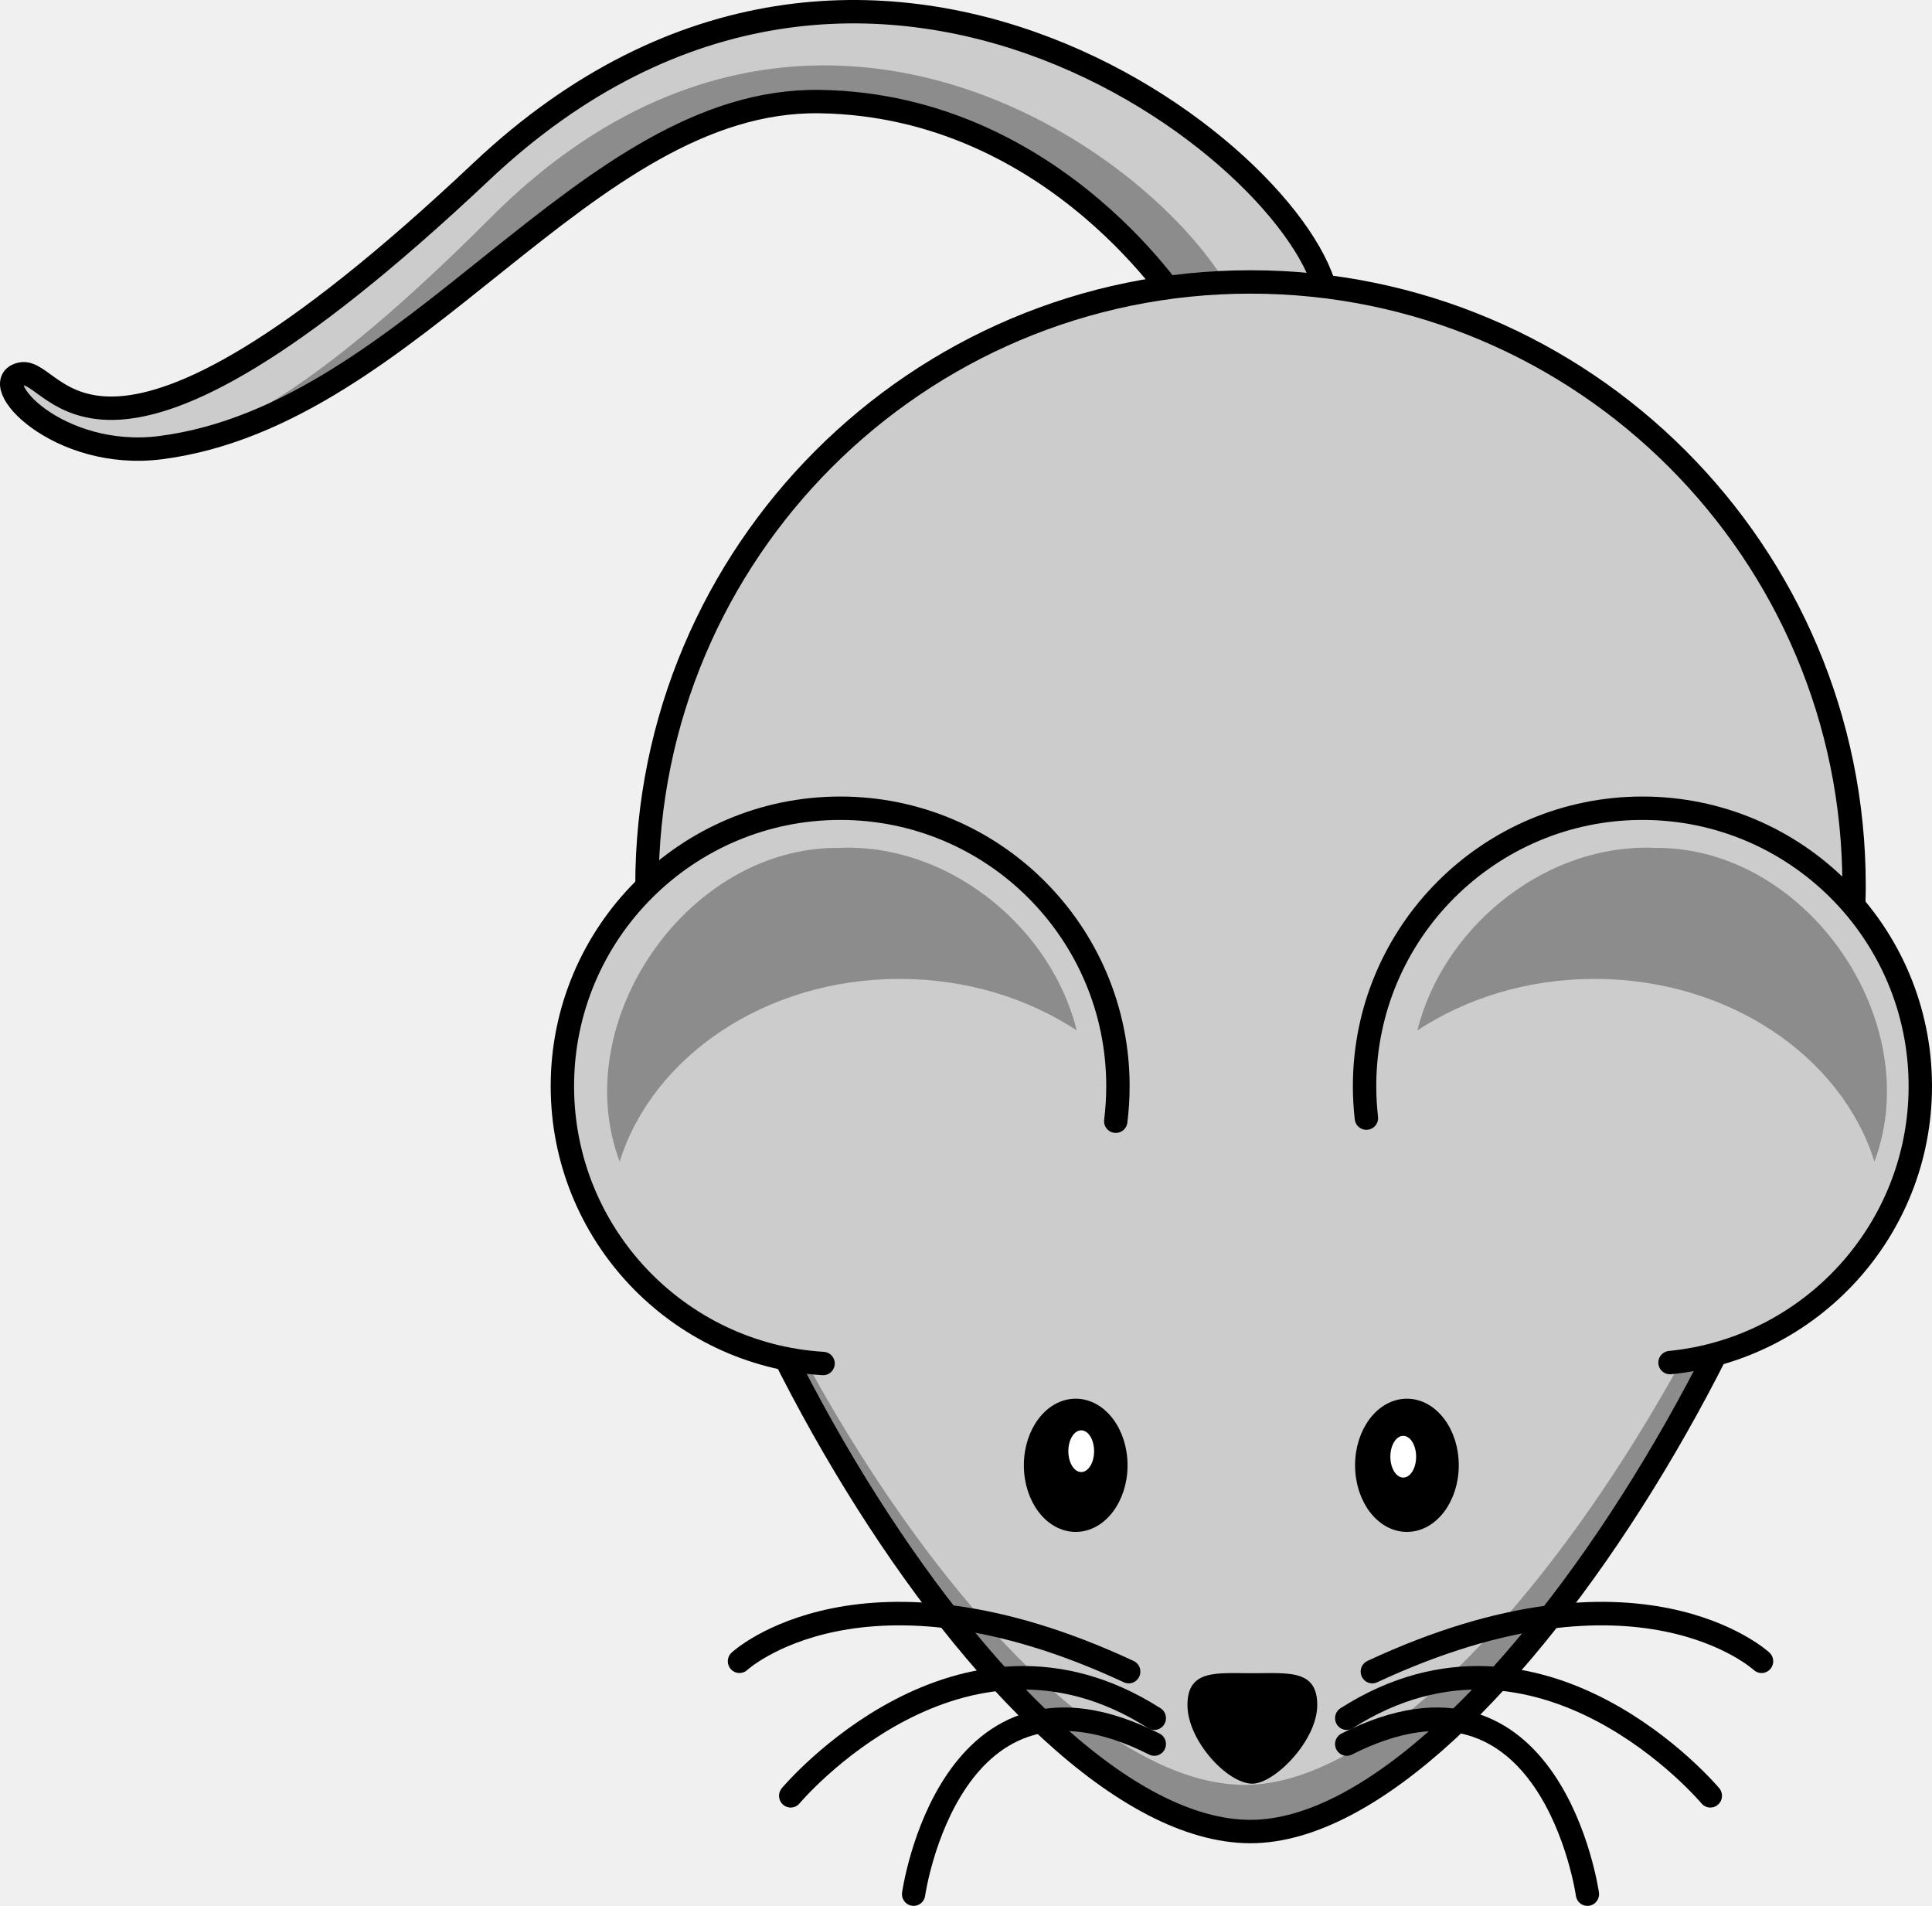
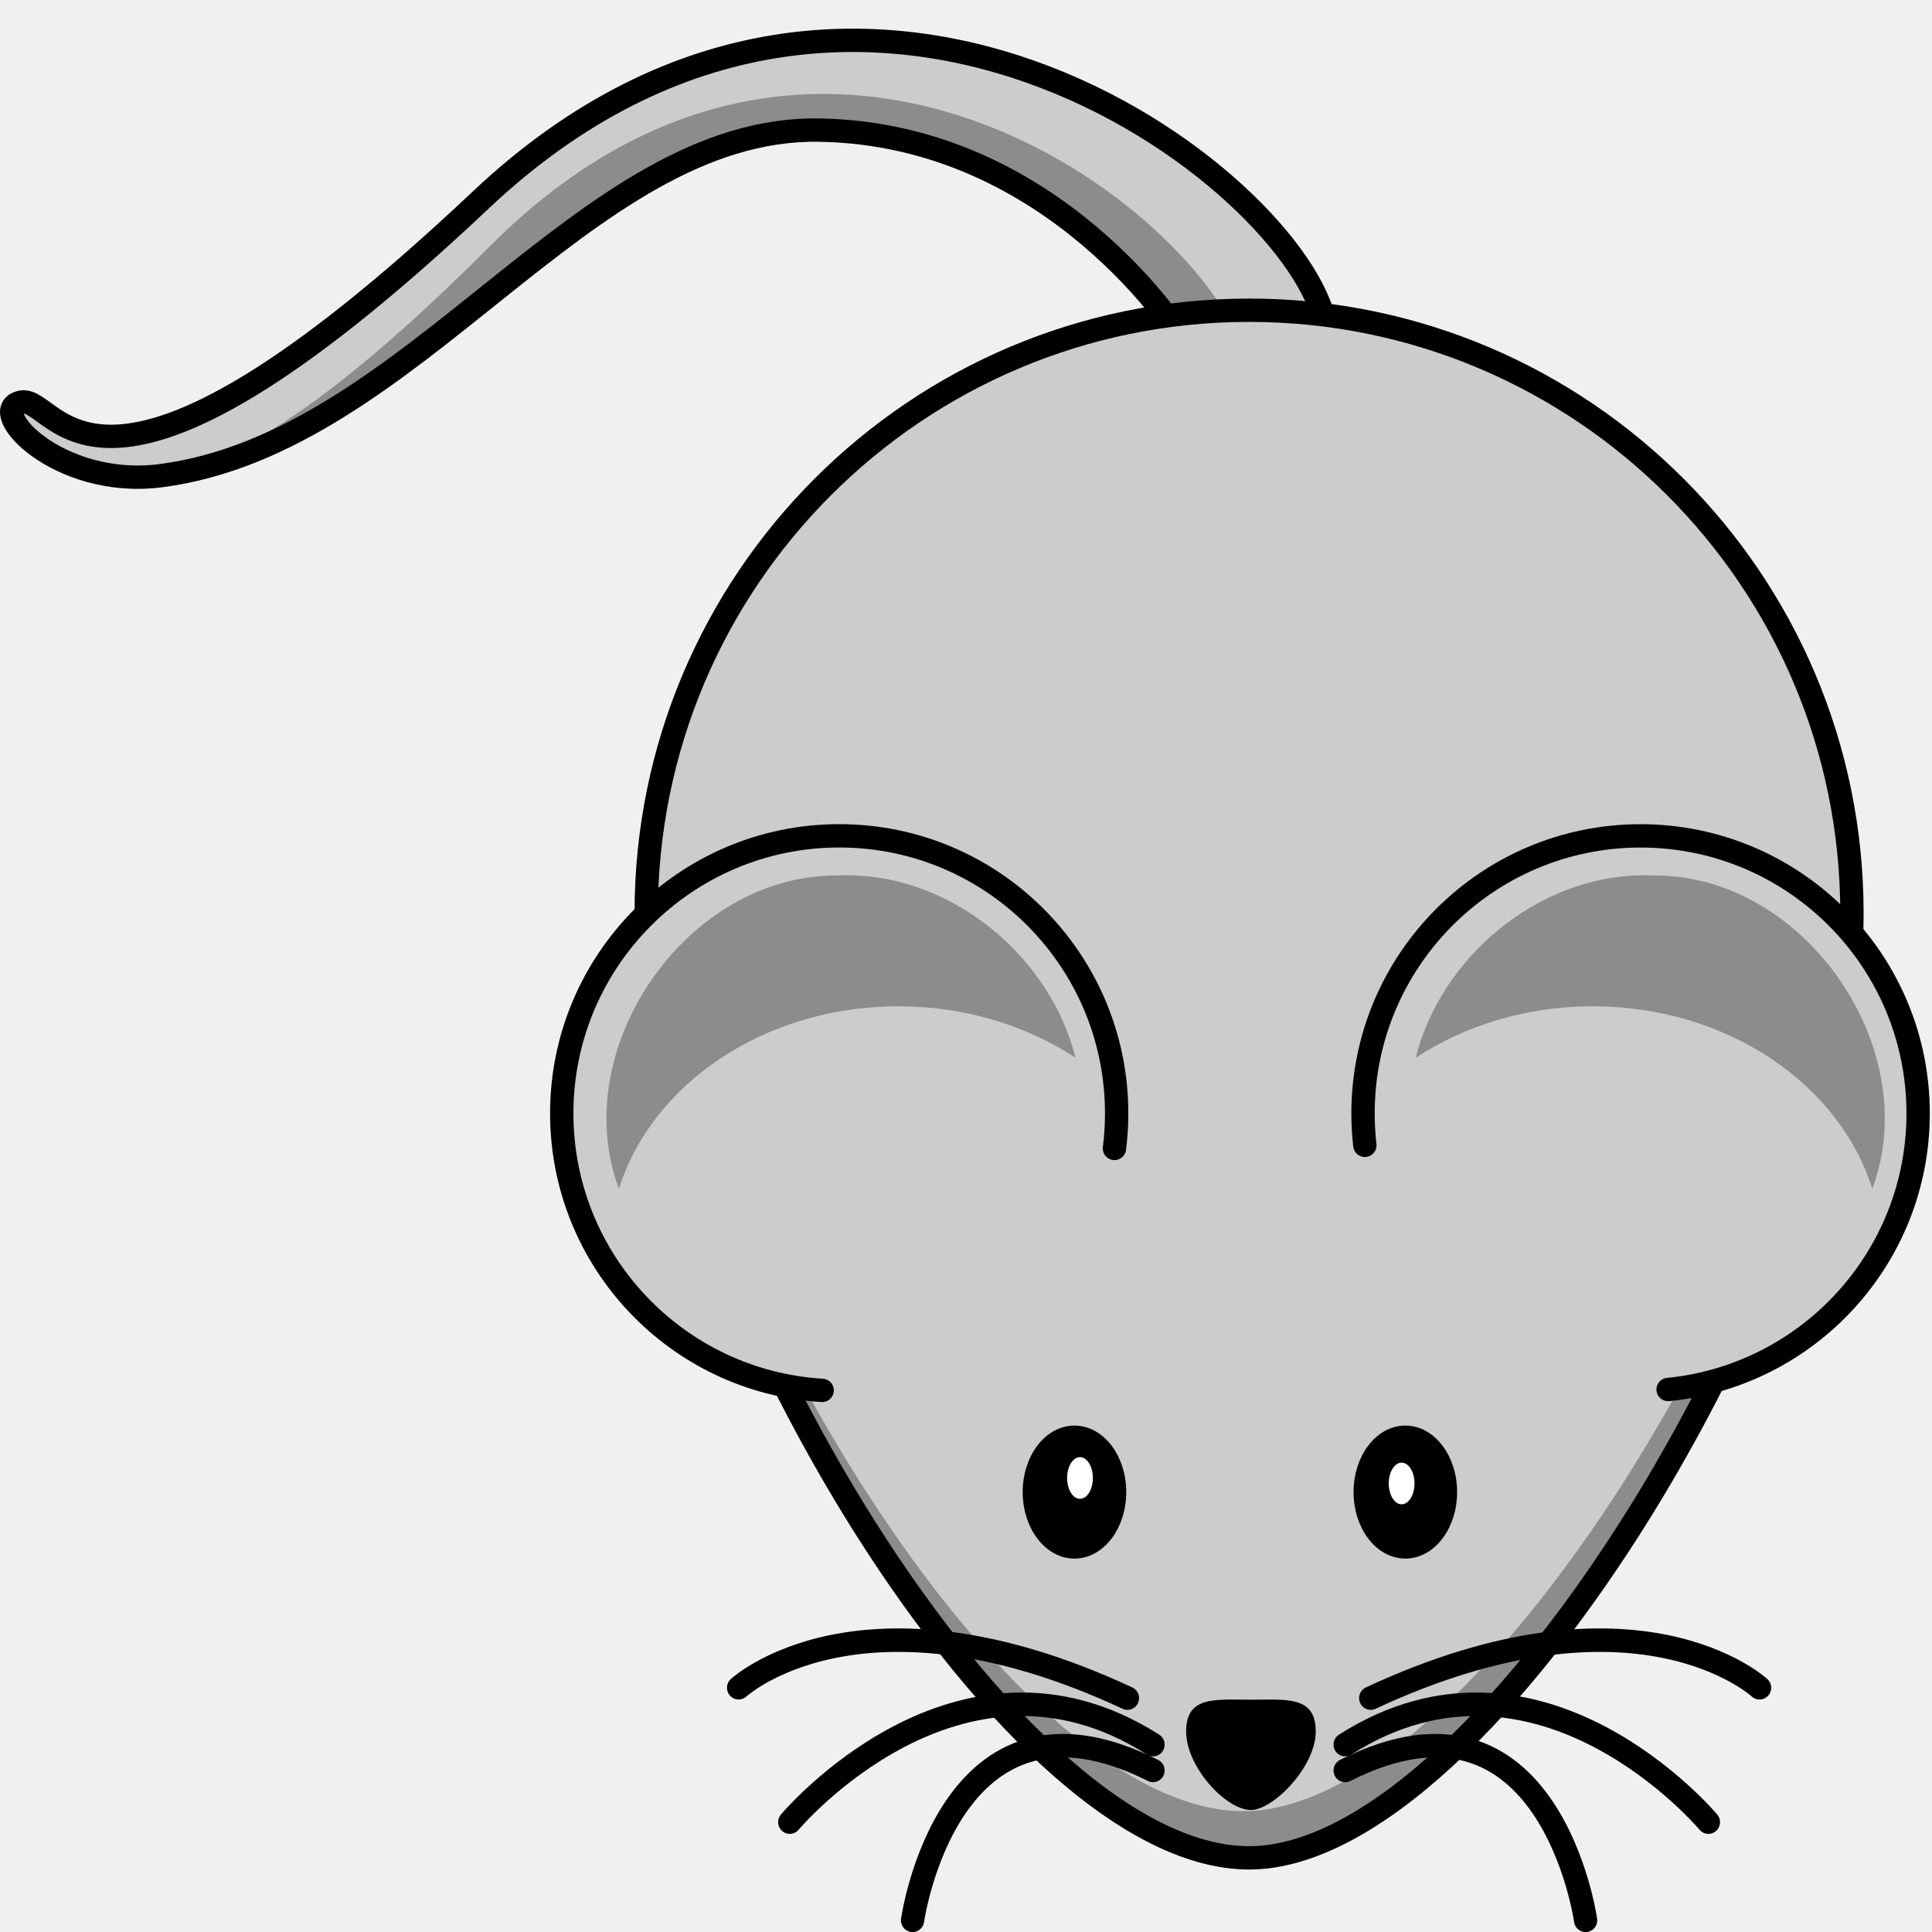
- <svg xmlns="http://www.w3.org/2000/svg" version="1.0" width="330.479" height="325.951" id="svg2">
+ <svg xmlns="http://www.w3.org/2000/svg" version="1.0" width="50" height="50" id="svg2">
  <defs id="defs4" />
-   <path d="M 227.127,51.998 C 225.239,28.706 149.066,-33.617 82.337,29.335 C 15.608,92.287 9.942,62.7 3.647,63.959 C -2.648,65.218 9.913,78.852 27.569,76.549 C 71.006,70.884 99.964,16.745 140.253,17.374 C 180.851,18.009 202.576,53.257 202.576,53.257 L 227.127,51.998 z" id="path3264" style="fill:#cccccc;fill-opacity:1;fill-rule:evenodd;stroke:#000000;stroke-width:4;stroke-linecap:butt;stroke-linejoin:miter;stroke-miterlimit:4;stroke-dasharray:none;stroke-opacity:1" />
-   <path d="M 140.188,11.188 C 122.133,11.396 102.598,18.507 83.906,37.25 C 66.697,54.507 54.027,64.418 44.562,69.875 L 44.562,71.812 C 79.09,57.164 105.448,16.831 140.25,17.375 C 180.848,18.009 202.562,53.25 202.562,53.25 L 212,52.781 C 204.717,36.291 175.215,10.783 140.188,11.188 z" id="path2407" style="fill:#000000;fill-opacity:0.314;fill-rule:evenodd;stroke:none;stroke-width:4;stroke-linecap:butt;stroke-linejoin:miter;stroke-miterlimit:4;stroke-dasharray:none;stroke-opacity:1" />
-   <path d="M 317.149,151.462 C 317.149,208.452 255.331,313.249 213.907,313.249 C 171.322,313.249 110.666,208.452 110.666,151.462 C 110.666,94.473 156.918,48.221 213.907,48.221 C 270.896,48.221 317.149,94.473 317.149,151.462 z" id="path2383" style="fill:#cccccc;fill-opacity:1;fill-rule:nonzero;stroke:#000000;stroke-width:4;stroke-linecap:round;stroke-linejoin:miter;stroke-miterlimit:4;stroke-dasharray:none;stroke-opacity:1" />
-   <path d="M 315.761,134.607 C 316.009,137.526 316.136,140.468 316.136,143.451 C 316.136,200.44 254.341,305.264 212.917,305.264 C 174.077,305.264 120.186,218.084 111.011,159.514 C 116.122,217.761 173.269,313.264 213.917,313.264 C 255.341,313.264 317.136,208.44 317.136,151.451 C 317.136,145.712 316.663,140.092 315.761,134.607 z" id="path3397" style="fill:#000000;fill-opacity:0.314;fill-rule:nonzero;stroke:none;stroke-width:4;stroke-linecap:round;stroke-linejoin:miter;stroke-miterlimit:4;stroke-dasharray:none;stroke-opacity:1" />
-   <path d="M 285.667,233.045 C 309.697,230.68 328.479,210.412 328.479,185.764 C 328.479,159.528 307.184,138.232 280.948,138.232 C 254.712,138.232 233.417,159.528 233.417,185.764 C 233.417,187.608 233.525,189.443 233.729,191.232" id="path2386" style="fill:#cccccc;fill-opacity:1;fill-rule:nonzero;stroke:#000000;stroke-width:4;stroke-linecap:round;stroke-linejoin:miter;stroke-miterlimit:4;stroke-dasharray:none;stroke-opacity:1" />
-   <path d="M 190.854,191.764 C 191.101,189.802 191.229,187.792 191.229,185.764 C 191.229,159.528 169.965,138.232 143.729,138.232 C 117.494,138.232 96.198,159.528 96.198,185.764 C 96.198,211.02 115.913,231.692 140.792,233.201" id="path2388" style="fill:#cccccc;fill-opacity:1;fill-rule:nonzero;stroke:#000000;stroke-width:4;stroke-linecap:round;stroke-linejoin:miter;stroke-miterlimit:4;stroke-dasharray:none;stroke-opacity:1" />
-   <path d="M 225.322,291.604 C 225.322,297.731 217.987,305.066 214.222,305.066 C 209.984,305.066 203.122,297.731 203.122,291.604 C 203.122,285.477 208.095,286.172 214.222,286.172 C 220.349,286.172 225.322,285.477 225.322,291.604 z" id="path2390" style="fill:#000000;fill-opacity:1;fill-rule:nonzero;stroke:none;stroke-width:2;stroke-linecap:round;stroke-linejoin:miter;stroke-miterlimit:4;stroke-opacity:1" />
-   <path d="M 191.874,250.612 C 191.876,256.351 188.352,261.004 184.005,261.004 C 179.658,261.004 176.134,256.351 176.136,250.612 C 176.134,244.874 179.658,240.22 184.005,240.22 C 188.352,240.22 191.876,244.874 191.874,250.612 z" id="path2397" style="fill:#000000;fill-opacity:1;fill-rule:nonzero;stroke:#000000;stroke-width:2;stroke-linecap:round;stroke-linejoin:miter;stroke-miterlimit:4;stroke-dasharray:none;stroke-opacity:1" />
-   <path d="M 248.531,250.612 C 248.533,256.351 245.009,261.004 240.662,261.004 C 236.315,261.004 232.791,256.351 232.793,250.612 C 232.791,244.874 236.315,240.22 240.662,240.22 C 245.009,240.22 248.533,244.874 248.531,250.612 z" id="path2399" style="fill:#000000;fill-opacity:1;fill-rule:nonzero;stroke:#000000;stroke-width:2;stroke-linecap:round;stroke-linejoin:miter;stroke-miterlimit:4;stroke-dasharray:none;stroke-opacity:1" />
-   <path d="M 187.152,248.197 C 187.153,250.167 186.167,251.764 184.949,251.764 C 183.732,251.764 182.745,250.167 182.746,248.197 C 182.745,246.227 183.732,244.629 184.949,244.629 C 186.167,244.629 187.153,246.227 187.152,248.197 L 187.152,248.197 z" id="path2401" style="fill:#ffffff;fill-opacity:1;fill-rule:nonzero;stroke:none;stroke-width:2;stroke-linecap:round;stroke-linejoin:miter;stroke-miterlimit:4;stroke-dasharray:none;stroke-opacity:1" />
-   <path d="M 242.236,249.141 C 242.236,251.111 241.25,252.708 240.032,252.708 C 238.815,252.708 237.828,251.111 237.829,249.141 C 237.828,247.171 238.815,245.574 240.032,245.574 C 241.25,245.574 242.236,247.171 242.236,249.141 L 242.236,249.141 z" id="path2403" style="fill:#ffffff;fill-opacity:1;fill-rule:nonzero;stroke:none;stroke-width:2;stroke-linecap:round;stroke-linejoin:miter;stroke-miterlimit:4;stroke-dasharray:none;stroke-opacity:1" />
-   <path d="M 281.073,144.982 C 263.244,145.233 246.716,159.077 242.448,176.232 C 250.829,170.719 261.346,167.42 272.761,167.42 C 295.701,167.42 315.002,180.691 320.636,198.67 C 329.608,174.713 309.074,144.808 283.136,145.014 C 282.445,144.982 281.76,144.973 281.073,144.982 z" id="path2427" style="fill:#000000;fill-opacity:0.314;fill-rule:nonzero;stroke:none;stroke-width:2;stroke-linecap:round;stroke-linejoin:miter;stroke-miterlimit:4;stroke-dasharray:none;stroke-opacity:1" />
-   <g transform="matrix(1.39174,0,0,1.405821,-239.2465,-659.8846)" id="g3221" style="stroke:#000000;stroke-width:2.86;stroke-linecap:round;stroke-miterlimit:4;stroke-dasharray:none;stroke-opacity:1">
-     <path d="M 340.571,672.761 C 373.306,657.652 388.415,671.502 388.415,671.502" id="path2445" style="fill:none;fill-opacity:0.75;fill-rule:evenodd;stroke:#000000;stroke-width:2.86;stroke-linecap:round;stroke-linejoin:miter;stroke-miterlimit:4;stroke-dasharray:none;stroke-opacity:1" />
-     <path d="M 337.424,678.426 C 361.345,663.318 382.12,687.869 382.12,687.869" id="path2447" style="fill:none;fill-opacity:0.75;fill-rule:evenodd;stroke:#000000;stroke-width:2.86;stroke-linecap:round;stroke-linejoin:miter;stroke-miterlimit:4;stroke-dasharray:none;stroke-opacity:1" />
-     <path d="M 337.424,681.574 C 362.604,668.984 367.011,699.83 367.011,699.83" id="path2449" style="fill:none;fill-opacity:0.75;fill-rule:evenodd;stroke:#000000;stroke-width:2.86;stroke-linecap:round;stroke-linejoin:miter;stroke-miterlimit:4;stroke-dasharray:none;stroke-opacity:1" />
+   <path d="M 34.324,8.6 C 34.039,5.08 22.527,-4.339 12.443,5.175 2.359,14.688 1.502,10.217 0.551,10.407 -0.4,10.597 1.498,12.658 4.166,12.31 10.731,11.454 15.107,3.272 21.195,3.367 c 6.135,0.096 9.418,5.423 9.418,5.423 l 3.71,-0.19 z" id="path3264" style="fill:#cccccc;fill-opacity:1;fill-rule:evenodd;stroke:#000000;stroke-width:0.604;stroke-linecap:butt;stroke-linejoin:miter;stroke-miterlimit:4;stroke-opacity:1;stroke-dasharray:none" />
+   <path d="M 21.185,2.432 C 18.457,2.464 15.505,3.538 12.68,6.371 10.079,8.979 8.165,10.477 6.734,11.301 l 0,0.293 C 11.952,9.38 15.936,3.285 21.195,3.367 c 6.135,0.096 9.417,5.422 9.417,5.422 l 1.426,-0.071 C 30.937,6.226 26.479,2.371 21.185,2.432 z" id="path2407" style="fill:#000000;fill-opacity:0.314;fill-rule:evenodd;stroke:none" />
+   <path d="m 47.928,23.631 c 0,8.612 -9.342,24.45 -15.602,24.45 -6.436,0 -15.602,-15.837 -15.602,-24.45 0,-8.612 6.99,-15.602 15.602,-15.602 8.612,0 15.602,6.99 15.602,15.602 z" id="path2383" style="fill:#cccccc;fill-opacity:1;fill-rule:nonzero;stroke:#000000;stroke-width:0.604;stroke-linecap:round;stroke-linejoin:miter;stroke-miterlimit:4;stroke-opacity:1;stroke-dasharray:none" />
+   <path d="m 47.718,21.084 c 0.038,0.441 0.057,0.886 0.057,1.336 -2e-6,8.612 -9.339,24.453 -15.599,24.453 -5.87,-10e-7 -14.014,-13.175 -15.4,-22.026 0.772,8.802 9.409,23.235 15.551,23.235 6.26,0 15.599,-15.841 15.599,-24.453 0,-0.867 -0.072,-1.717 -0.208,-2.545 z" id="path3397" style="fill:#000000;fill-opacity:0.314;fill-rule:nonzero;stroke:none" />
+   <path d="m 43.171,35.96 c 3.631,-0.357 6.47,-3.42 6.47,-7.145 0,-3.965 -3.218,-7.183 -7.183,-7.183 -3.965,0 -7.183,3.218 -7.183,7.183 0,0.279 0.016,0.556 0.047,0.826" id="path2386" style="fill:#cccccc;fill-opacity:1;fill-rule:nonzero;stroke:#000000;stroke-width:0.604;stroke-linecap:round;stroke-linejoin:miter;stroke-miterlimit:4;stroke-opacity:1;stroke-dasharray:none" />
+   <path d="m 28.842,29.721 c 0.037,-0.296 0.057,-0.6 0.057,-0.907 0,-3.965 -3.213,-7.183 -7.178,-7.183 -3.965,0 -7.183,3.218 -7.183,7.183 0,3.817 2.979,6.941 6.739,7.169" id="path2388" style="fill:#cccccc;fill-opacity:1;fill-rule:nonzero;stroke:#000000;stroke-width:0.604;stroke-linecap:round;stroke-linejoin:miter;stroke-miterlimit:4;stroke-opacity:1;stroke-dasharray:none" />
+   <path d="m 34.051,44.809 c 0,0.926 -1.108,2.034 -1.677,2.034 -0.64,0 -1.677,-1.108 -1.677,-2.034 0,-0.926 0.751,-0.821 1.677,-0.821 0.926,0 1.677,-0.105 1.677,0.821 z" id="path2390" style="fill:#000000;fill-opacity:1;fill-rule:nonzero;stroke:none" />
+   <path d="m 28.996,38.615 c 3.02e-4,0.867 -0.532,1.57 -1.189,1.57 -0.657,0 -1.189,-0.703 -1.189,-1.57 -3.01e-4,-0.867 0.532,-1.57 1.189,-1.57 0.657,0 1.189,0.703 1.189,1.57 z" id="path2397" style="fill:#000000;fill-opacity:1;fill-rule:nonzero;stroke:#000000;stroke-width:0.302;stroke-linecap:round;stroke-linejoin:miter;stroke-miterlimit:4;stroke-opacity:1;stroke-dasharray:none" />
+   <path d="m 37.559,38.615 c 3.02e-4,0.867 -0.532,1.57 -1.189,1.57 -0.657,0 -1.189,-0.703 -1.189,-1.57 -3.01e-4,-0.867 0.532,-1.57 1.189,-1.57 0.657,0 1.189,0.703 1.189,1.57 z" id="path2399" style="fill:#000000;fill-opacity:1;fill-rule:nonzero;stroke:#000000;stroke-width:0.302;stroke-linecap:round;stroke-linejoin:miter;stroke-miterlimit:4;stroke-opacity:1;stroke-dasharray:none" />
+   <path d="m 28.283,38.25 c 1.23e-4,0.298 -0.149,0.539 -0.333,0.539 -0.184,0 -0.333,-0.241 -0.333,-0.539 -1.24e-4,-0.298 0.149,-0.539 0.333,-0.539 0.184,0 0.333,0.241 0.333,0.539 l 0,0 z" id="path2401" style="fill:#ffffff;fill-opacity:1;fill-rule:nonzero;stroke:none" />
+   <path d="m 36.607,38.392 c 1.24e-4,0.298 -0.149,0.539 -0.333,0.539 -0.184,0 -0.333,-0.241 -0.333,-0.539 -1.24e-4,-0.298 0.149,-0.539 0.333,-0.539 0.184,0 0.333,0.241 0.333,0.539 l 0,0 z" id="path2403" style="fill:#ffffff;fill-opacity:1;fill-rule:nonzero;stroke:none" />
+   <path d="m 42.476,22.652 c -2.694,0.038 -5.192,2.13 -5.837,4.723 1.267,-0.833 2.856,-1.332 4.581,-1.332 3.467,-4e-6 6.384,2.006 7.235,4.723 1.356,-3.62 -1.747,-8.14 -5.667,-8.109 -0.104,-0.005 -0.208,-0.006 -0.312,-0.005 z" id="path2427" style="fill:#000000;fill-opacity:0.314;fill-rule:nonzero;stroke:none" />
+   <g transform="matrix(0.2103228,0,0,0.2124507,-36.15545,-98.98165)" id="g3221" style="stroke:#000000;stroke-width:2.86;stroke-linecap:round;stroke-miterlimit:4;stroke-opacity:1;stroke-dasharray:none">
+     <path d="m 340.571,672.761 c 32.735,-15.109 47.844,-1.259 47.844,-1.259" id="path2445" style="fill:none;stroke:#000000;stroke-width:2.86;stroke-linecap:round;stroke-linejoin:miter;stroke-miterlimit:4;stroke-opacity:1;stroke-dasharray:none" />
+     <path d="m 337.424,678.426 c 23.922,-15.109 44.696,9.443 44.696,9.443" id="path2447" style="fill:none;stroke:#000000;stroke-width:2.86;stroke-linecap:round;stroke-linejoin:miter;stroke-miterlimit:4;stroke-opacity:1;stroke-dasharray:none" />
+     <path d="m 337.424,681.574 c 25.181,-12.59 29.588,18.256 29.588,18.256" id="path2449" style="fill:none;stroke:#000000;stroke-width:2.86;stroke-linecap:round;stroke-linejoin:miter;stroke-miterlimit:4;stroke-opacity:1;stroke-dasharray:none" />
  </g>
-   <g transform="matrix(-1.39174,0,0,1.405821,667.0608,-659.8846)" id="g3384" style="stroke:#000000;stroke-width:2.86;stroke-linecap:round;stroke-miterlimit:4;stroke-dasharray:none;stroke-opacity:1">
-     <path d="M 340.571,672.761 C 373.306,657.652 388.415,671.502 388.415,671.502" id="path3386" style="fill:none;fill-opacity:0.75;fill-rule:evenodd;stroke:#000000;stroke-width:2.86;stroke-linecap:round;stroke-linejoin:miter;stroke-miterlimit:4;stroke-dasharray:none;stroke-opacity:1" />
-     <path d="M 337.424,678.426 C 361.345,663.318 382.12,687.869 382.12,687.869" id="path3388" style="fill:none;fill-opacity:0.75;fill-rule:evenodd;stroke:#000000;stroke-width:2.86;stroke-linecap:round;stroke-linejoin:miter;stroke-miterlimit:4;stroke-dasharray:none;stroke-opacity:1" />
-     <path d="M 337.424,681.574 C 362.604,668.984 367.011,699.83 367.011,699.83" id="path3390" style="fill:none;fill-opacity:0.75;fill-rule:evenodd;stroke:#000000;stroke-width:2.86;stroke-linecap:round;stroke-linejoin:miter;stroke-miterlimit:4;stroke-dasharray:none;stroke-opacity:1" />
+   <g transform="matrix(-0.2103228,0,0,0.2124507,100.8077,-98.98165)" id="g3384" style="stroke:#000000;stroke-width:2.86;stroke-linecap:round;stroke-miterlimit:4;stroke-opacity:1;stroke-dasharray:none">
+     <path d="m 340.571,672.761 c 32.735,-15.109 47.844,-1.259 47.844,-1.259" id="path3386" style="fill:none;stroke:#000000;stroke-width:2.86;stroke-linecap:round;stroke-linejoin:miter;stroke-miterlimit:4;stroke-opacity:1;stroke-dasharray:none" />
+     <path d="m 337.424,678.426 c 23.922,-15.109 44.696,9.443 44.696,9.443" id="path3388" style="fill:none;stroke:#000000;stroke-width:2.86;stroke-linecap:round;stroke-linejoin:miter;stroke-miterlimit:4;stroke-opacity:1;stroke-dasharray:none" />
+     <path d="m 337.424,681.574 c 25.181,-12.59 29.588,18.256 29.588,18.256" id="path3390" style="fill:none;stroke:#000000;stroke-width:2.86;stroke-linecap:round;stroke-linejoin:miter;stroke-miterlimit:4;stroke-opacity:1;stroke-dasharray:none" />
  </g>
-   <path d="M 145.558,144.982 C 163.387,145.233 179.915,159.077 184.183,176.232 C 175.802,170.719 165.285,167.42 153.87,167.42 C 130.93,167.42 111.629,180.691 105.995,198.67 C 97.023,174.713 117.557,144.808 143.495,145.014 C 144.185,144.982 144.871,144.973 145.558,144.982 z" id="path3405" style="fill:#000000;fill-opacity:0.314;fill-rule:nonzero;stroke:none;stroke-width:2;stroke-linecap:round;stroke-linejoin:miter;stroke-miterlimit:4;stroke-dasharray:none;stroke-opacity:1" />
+   <path d="m 21.997,22.652 c 2.694,0.038 5.192,2.13 5.837,4.723 -1.267,-0.833 -2.856,-1.332 -4.581,-1.332 -3.467,-4e-6 -6.384,2.006 -7.235,4.723 -1.356,-3.62 1.747,-8.14 5.667,-8.109 0.104,-0.005 0.208,-0.006 0.312,-0.005 z" id="path3405" style="fill:#000000;fill-opacity:0.314;fill-rule:nonzero;stroke:none" />
</svg>
